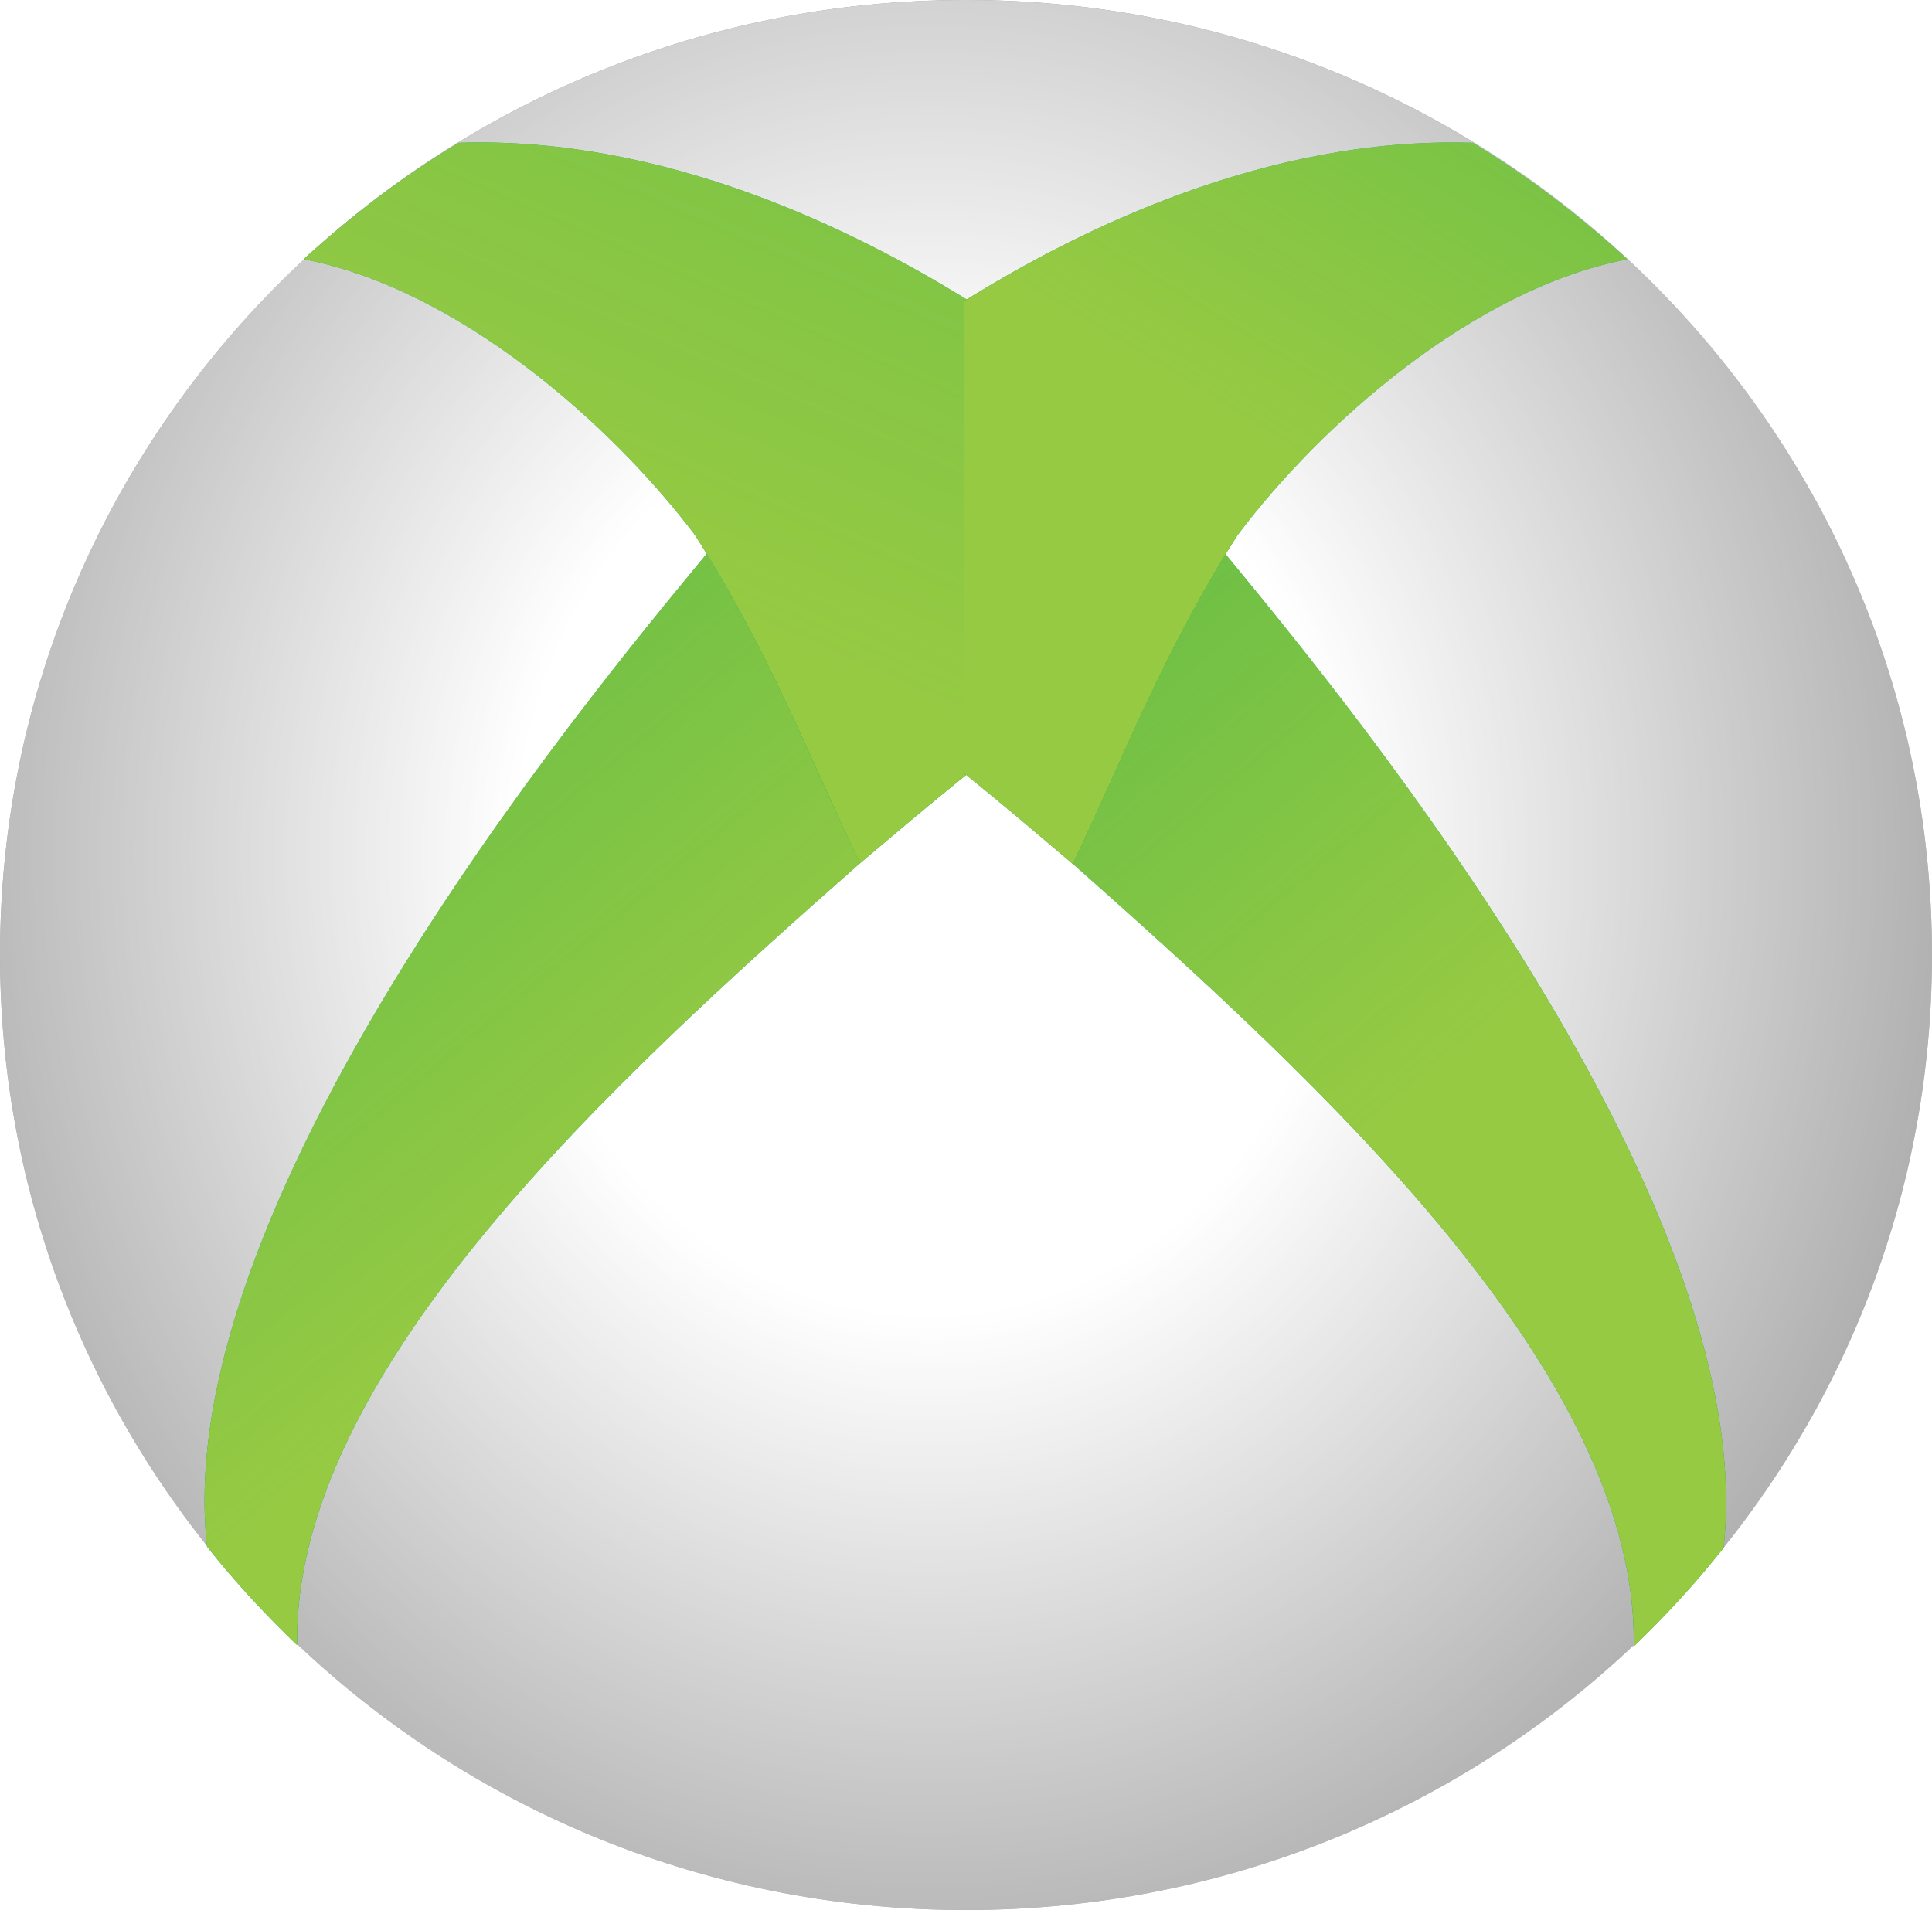
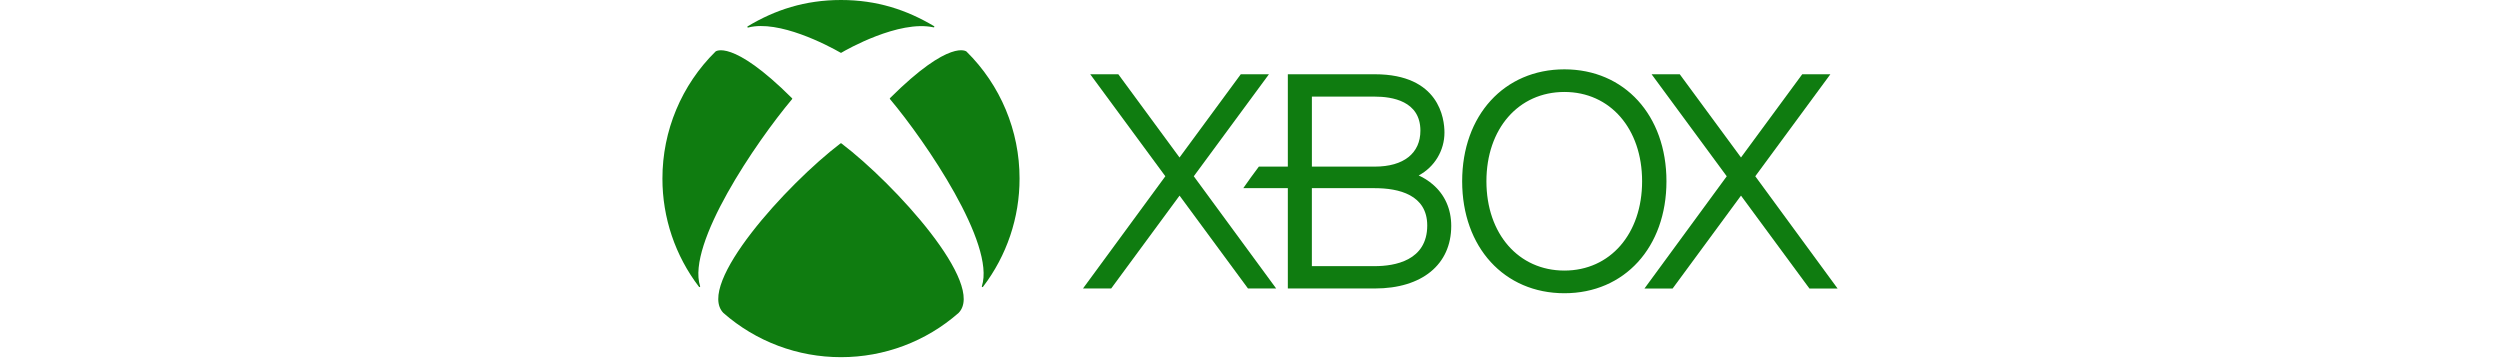
- <svg xmlns="http://www.w3.org/2000/svg" width="2500" height="2472" viewBox="0.047 1.287 196.118 193.928">
-   <path fill="#666" d="M196.165 98.251c.012 53.542-43.887 96.958-98.044 96.964C43.963 195.221.053 151.821.047 98.28v-.028C.035 44.702 43.933 1.293 98.091 1.287c54.158-.007 98.068 43.393 98.074 96.935v.029z" />
-   <radialGradient id="a" cx="-10531.98" cy="486.674" r="3.176" gradientTransform="matrix(0 57.222 50.8105 0 -24632.266 602748.688)" gradientUnits="userSpaceOnUse">
-     <stop offset=".259" stop-color="#fff" />
-     <stop offset="1" stop-color="#fff" stop-opacity="0" />
-   </radialGradient>
-   <path fill="url(#a)" d="M196.165 98.251c.012 53.542-43.887 96.958-98.044 96.964C43.963 195.221.053 151.821.047 98.28v-.028C.035 44.702 43.933 1.293 98.091 1.287c54.158-.007 98.068 43.393 98.074 96.935v.029z" />
-   <path fill="#00A54D" d="M73.218 55.784c-10.822 13.125-56.181 66.469-52.157 102.538 2.799 3.55 5.886 6.864 9.147 10-.474-27.611 31.925-57.16 57.212-79.46L73.218 55.785z" />
-   <g transform="matrix(1.0075 0 0 1.00084 1.107 -34.93)">
-     <linearGradient id="b" gradientUnits="userSpaceOnUse" x1="-10392.915" y1="484.155" x2="-10396.871" y2="488.797" gradientTransform="matrix(34.5549 0 0 -33.8742 359186.969 16560.232)">
-       <stop offset="0" stop-color="#97ca43" />
-       <stop offset="1" stop-color="#97ca43" stop-opacity="0" />
-     </linearGradient>
-     <path fill="url(#b)" d="M71.574 90.637c-10.742 13.114-55.763 66.413-51.769 102.452 2.778 3.546 5.842 6.858 9.079 9.991-.47-27.588 31.687-57.111 56.786-79.392L71.574 90.637z" />
-   </g>
-   <g transform="matrix(1.0075 0 0 1.00084 .968 -34.898)">
-     <path fill="#02A74D" d="M45.297 50.646c-5.615 3.4-10.829 7.394-15.619 11.806 15.439 2.953 30.93 16.635 39.417 27.97 7.394 11.631 11.411 22.303 16.636 33.314 3.534-3.011 7.132-6.081 11.021-9.226l-.023-47.82c-11.503-7.196-30.517-16.666-51.246-16.055-.051.04-.144-.018-.186.011z" />
-     <linearGradient id="c" gradientUnits="userSpaceOnUse" x1="-10392.51" y1="486.04" x2="-10388.887" y2="494.082" gradientTransform="matrix(34.5549 0 0 -33.8742 359172.063 16559.326)">
-       <stop offset="0" stop-color="#97ca43" />
-       <stop offset="1" stop-color="#97ca43" stop-opacity="0" />
-     </linearGradient>
-     <path fill="url(#c)" d="M45.297 50.646c-5.615 3.4-10.829 7.394-15.619 11.806 15.439 2.953 30.93 16.635 39.417 27.97 7.394 11.631 11.411 22.303 16.636 33.314 3.534-3.011 7.132-6.081 11.021-9.226l-.023-47.82c-11.503-7.196-30.517-16.666-51.246-16.055-.051.04-.144-.018-.186.011z" />
-   </g>
-   <g>
-     <path fill="#00A54D" d="M123.026 55.818c10.786 13.137 55.994 66.525 51.985 102.623-2.79 3.552-5.867 6.871-9.116 10.01.473-27.635-31.824-57.209-57.024-79.531l14.155-33.102z" />
-     <g transform="matrix(-1.00417 0 0 1.00169 61.912 -34.932)">
-       <linearGradient id="d" gradientUnits="userSpaceOnUse" x1="918.924" y1="485.819" x2="914.97" y2="490.458" gradientTransform="matrix(-34.2128 0 0 -33.9599 31356.828 16645.646)">
-         <stop offset="0" stop-color="#97ca43" />
-         <stop offset="1" stop-color="#97ca43" stop-opacity="0" />
-       </linearGradient>
-       <path fill="url(#d)" d="M-60.86 90.597c-10.741 13.115-55.762 66.413-51.769 102.45 2.778 3.546 5.842 6.86 9.078 9.993-.471-27.588 31.692-57.112 56.787-79.397L-60.86 90.597z" />
-     </g>
-     <g transform="matrix(-1.00417 0 0 1.00169 62.051 -34.9)">
-       <path fill="#02A74D" d="M-87.134 50.606c-5.618 3.401-10.83 7.394-15.625 11.804 15.438 2.953 30.931 16.636 39.417 27.977 7.398 11.632 11.415 22.304 16.636 33.313 3.534-3.012 7.132-6.08 11.021-9.225l-.023-47.823c-11.504-7.196-30.519-16.663-51.247-16.054-.047.037-.138-.021-.179.008z" />
-       <linearGradient id="e" gradientUnits="userSpaceOnUse" x1="918.514" y1="487.77" x2="921.611" y2="492.815" gradientTransform="matrix(-34.2128 0 0 -33.9599 31360.857 16644.709)">
-         <stop offset="0" stop-color="#97ca43" />
-         <stop offset="1" stop-color="#97ca43" stop-opacity="0" />
-       </linearGradient>
-       <path fill="url(#e)" d="M-87.134 50.606c-5.618 3.401-10.83 7.394-15.625 11.804 15.438 2.953 30.931 16.636 39.417 27.977 7.398 11.632 11.415 22.304 16.636 33.313 3.534-3.012 7.132-6.08 11.021-9.225l-.023-47.823c-11.504-7.196-30.519-16.663-51.247-16.054-.047.037-.138-.021-.179.008z" />
-     </g>
-   </g>
+ <svg xmlns="http://www.w3.org/2000/svg" width="1750" height="250" viewBox="0 0 62.59 19.022">
+   <path fill="#0F7C10" d="M61.091 15.366l-3.645-4.947-3.641 4.947h-1.5l4.382-5.977-4.002-5.433h1.5l3.261 4.431 3.261-4.431h1.499l-3.999 5.432 4.383 5.978zM32.688 15.364l-4.387-5.976 4.002-5.432h-1.5l-3.262 4.432-3.259-4.432h-1.496l4 5.432-4.386 5.976h1.502l3.641-4.945 3.644 4.945z" />
+   <path fill="#0F7C10" d="M41.028 9.82a3.197 3.197 0 0 0-.748-.476 2.585 2.585 0 0 0 1.372-2.285c0-.73-.269-3.104-3.709-3.104H33.31v4.919h-1.543c-.2.261-.655.888-.828 1.145h2.371v5.345l4.634.001c2.51 0 4.069-1.274 4.069-3.331 0-.898-.339-1.661-.985-2.214m-6.437-4.674h3.353c.907 0 2.427.226 2.427 1.813 0 1.2-.885 1.915-2.427 1.915h-3.353V5.146zm3.352 9.029H34.59v-4.153h3.353c1.271 0 2.792.351 2.792 1.987 0 1.884-1.749 2.166-2.792 2.166M48.04 3.693c-3.205 0-5.445 2.451-5.445 5.961 0 3.515 2.24 5.964 5.445 5.964 3.202 0 5.436-2.449 5.436-5.964 0-3.51-2.234-5.961-5.436-5.961m0 10.718c-2.442 0-4.153-1.957-4.153-4.757s1.711-4.756 4.153-4.756c2.438 0 4.139 1.956 4.139 4.756s-1.701 4.757-4.139 4.757M2.838 2.735l-.009.008v.001A9.48 9.48 0 0 0 0 9.511a9.47 9.47 0 0 0 1.944 5.761c.013.016.033.025.051.016.017-.01.018-.031.011-.049-.725-2.242 2.981-7.676 4.896-9.954.006-.008.014-.017.014-.028 0-.013-.009-.023-.018-.031C3.677 2.02 2.817 2.753 2.829 2.743M16.184 2.735l.009.008v.001a9.478 9.478 0 0 1 2.828 6.767 9.47 9.47 0 0 1-1.944 5.761c-.012.016-.033.025-.051.016-.016-.01-.017-.031-.011-.049.725-2.242-2.978-7.68-4.892-9.959-.007-.008-.014-.017-.014-.027 0-.014.008-.024.018-.032 3.222-3.206 4.076-2.468 4.065-2.478M9.511 0c1.919 0 3.498.526 4.954 1.392.018.009.023.029.016.047-.007.017-.027.021-.046.016-1.841-.398-4.64 1.193-4.904 1.352-.006.004-.012.008-.02.008-.009 0-.015-.004-.021-.008-.702-.403-3.289-1.759-4.918-1.342-.018.004-.038.001-.046-.017a.038.038 0 0 1 .016-.047C5.998.526 7.597 0 9.511 0M9.511 7.628c.011 0 .023.009.03.015 2.846 2.164 7.717 7.514 6.23 9.027l.002-.002-.001.002h-.002a9.471 9.471 0 0 1-6.26 2.353 9.476 9.476 0 0 1-6.261-2.353l-.002-.002.002.002c-1.484-1.513 3.386-6.863 6.229-9.027.008-.006.021-.015.033-.015" />
</svg>
